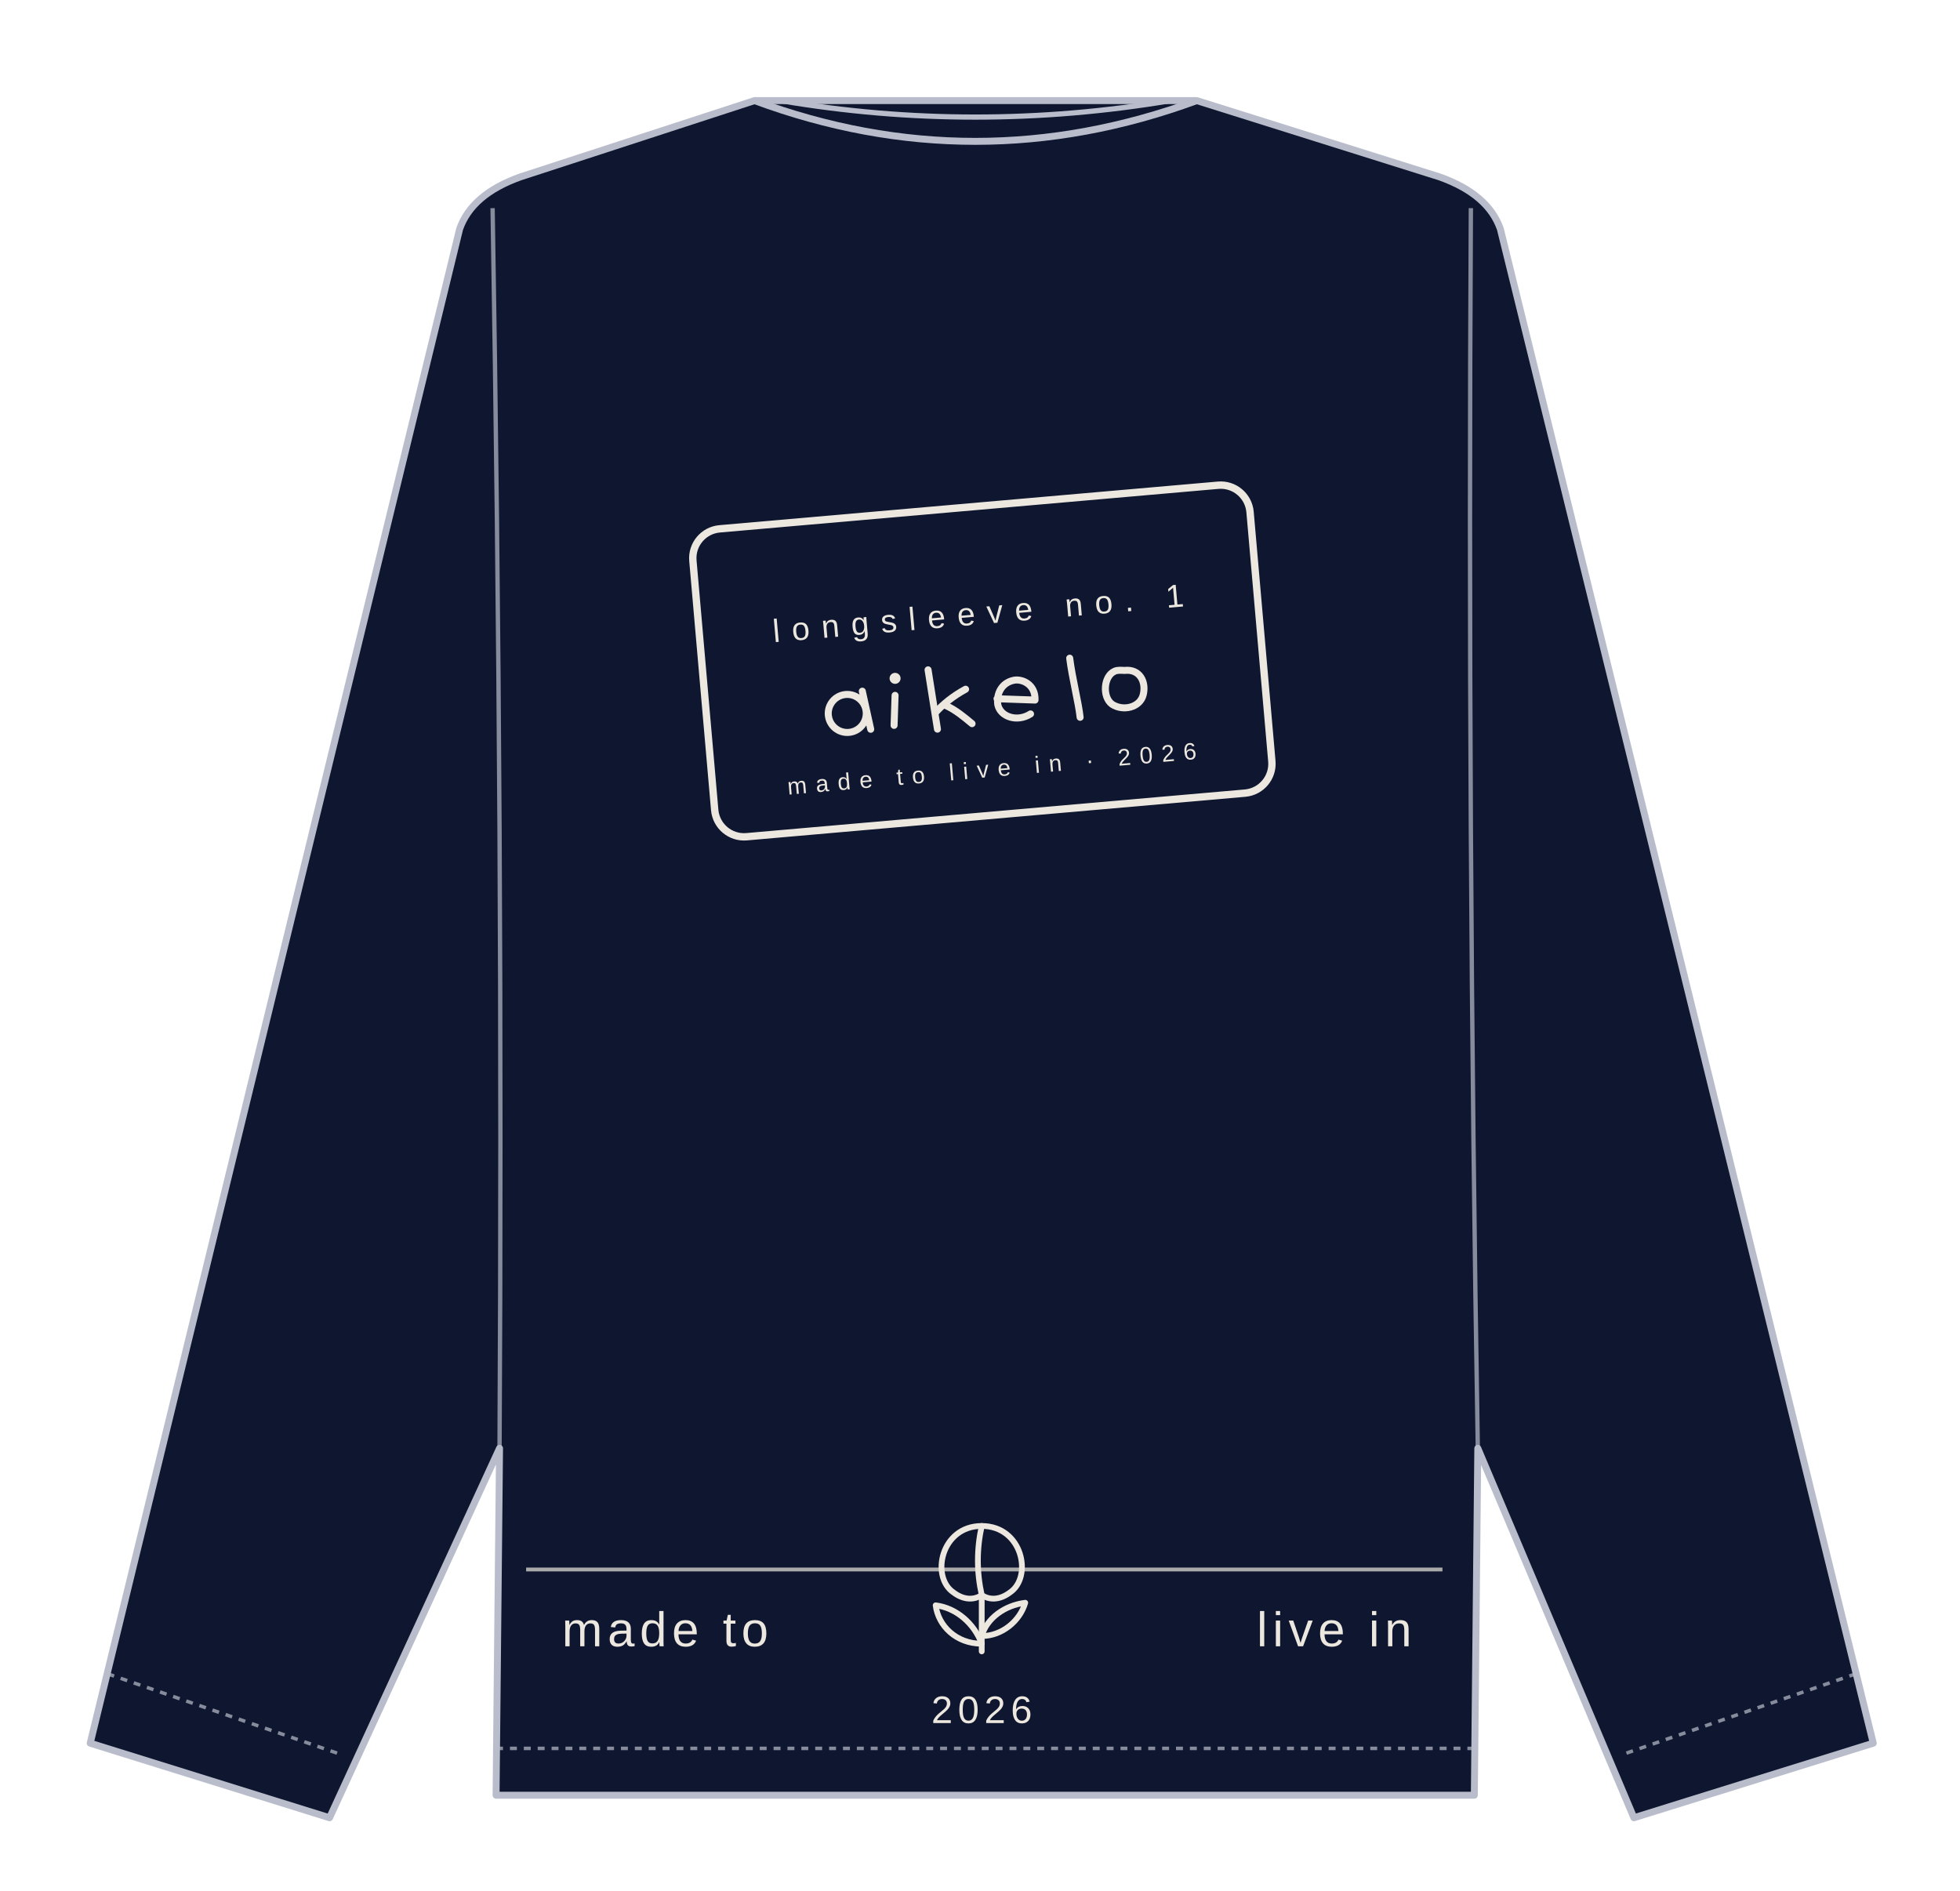
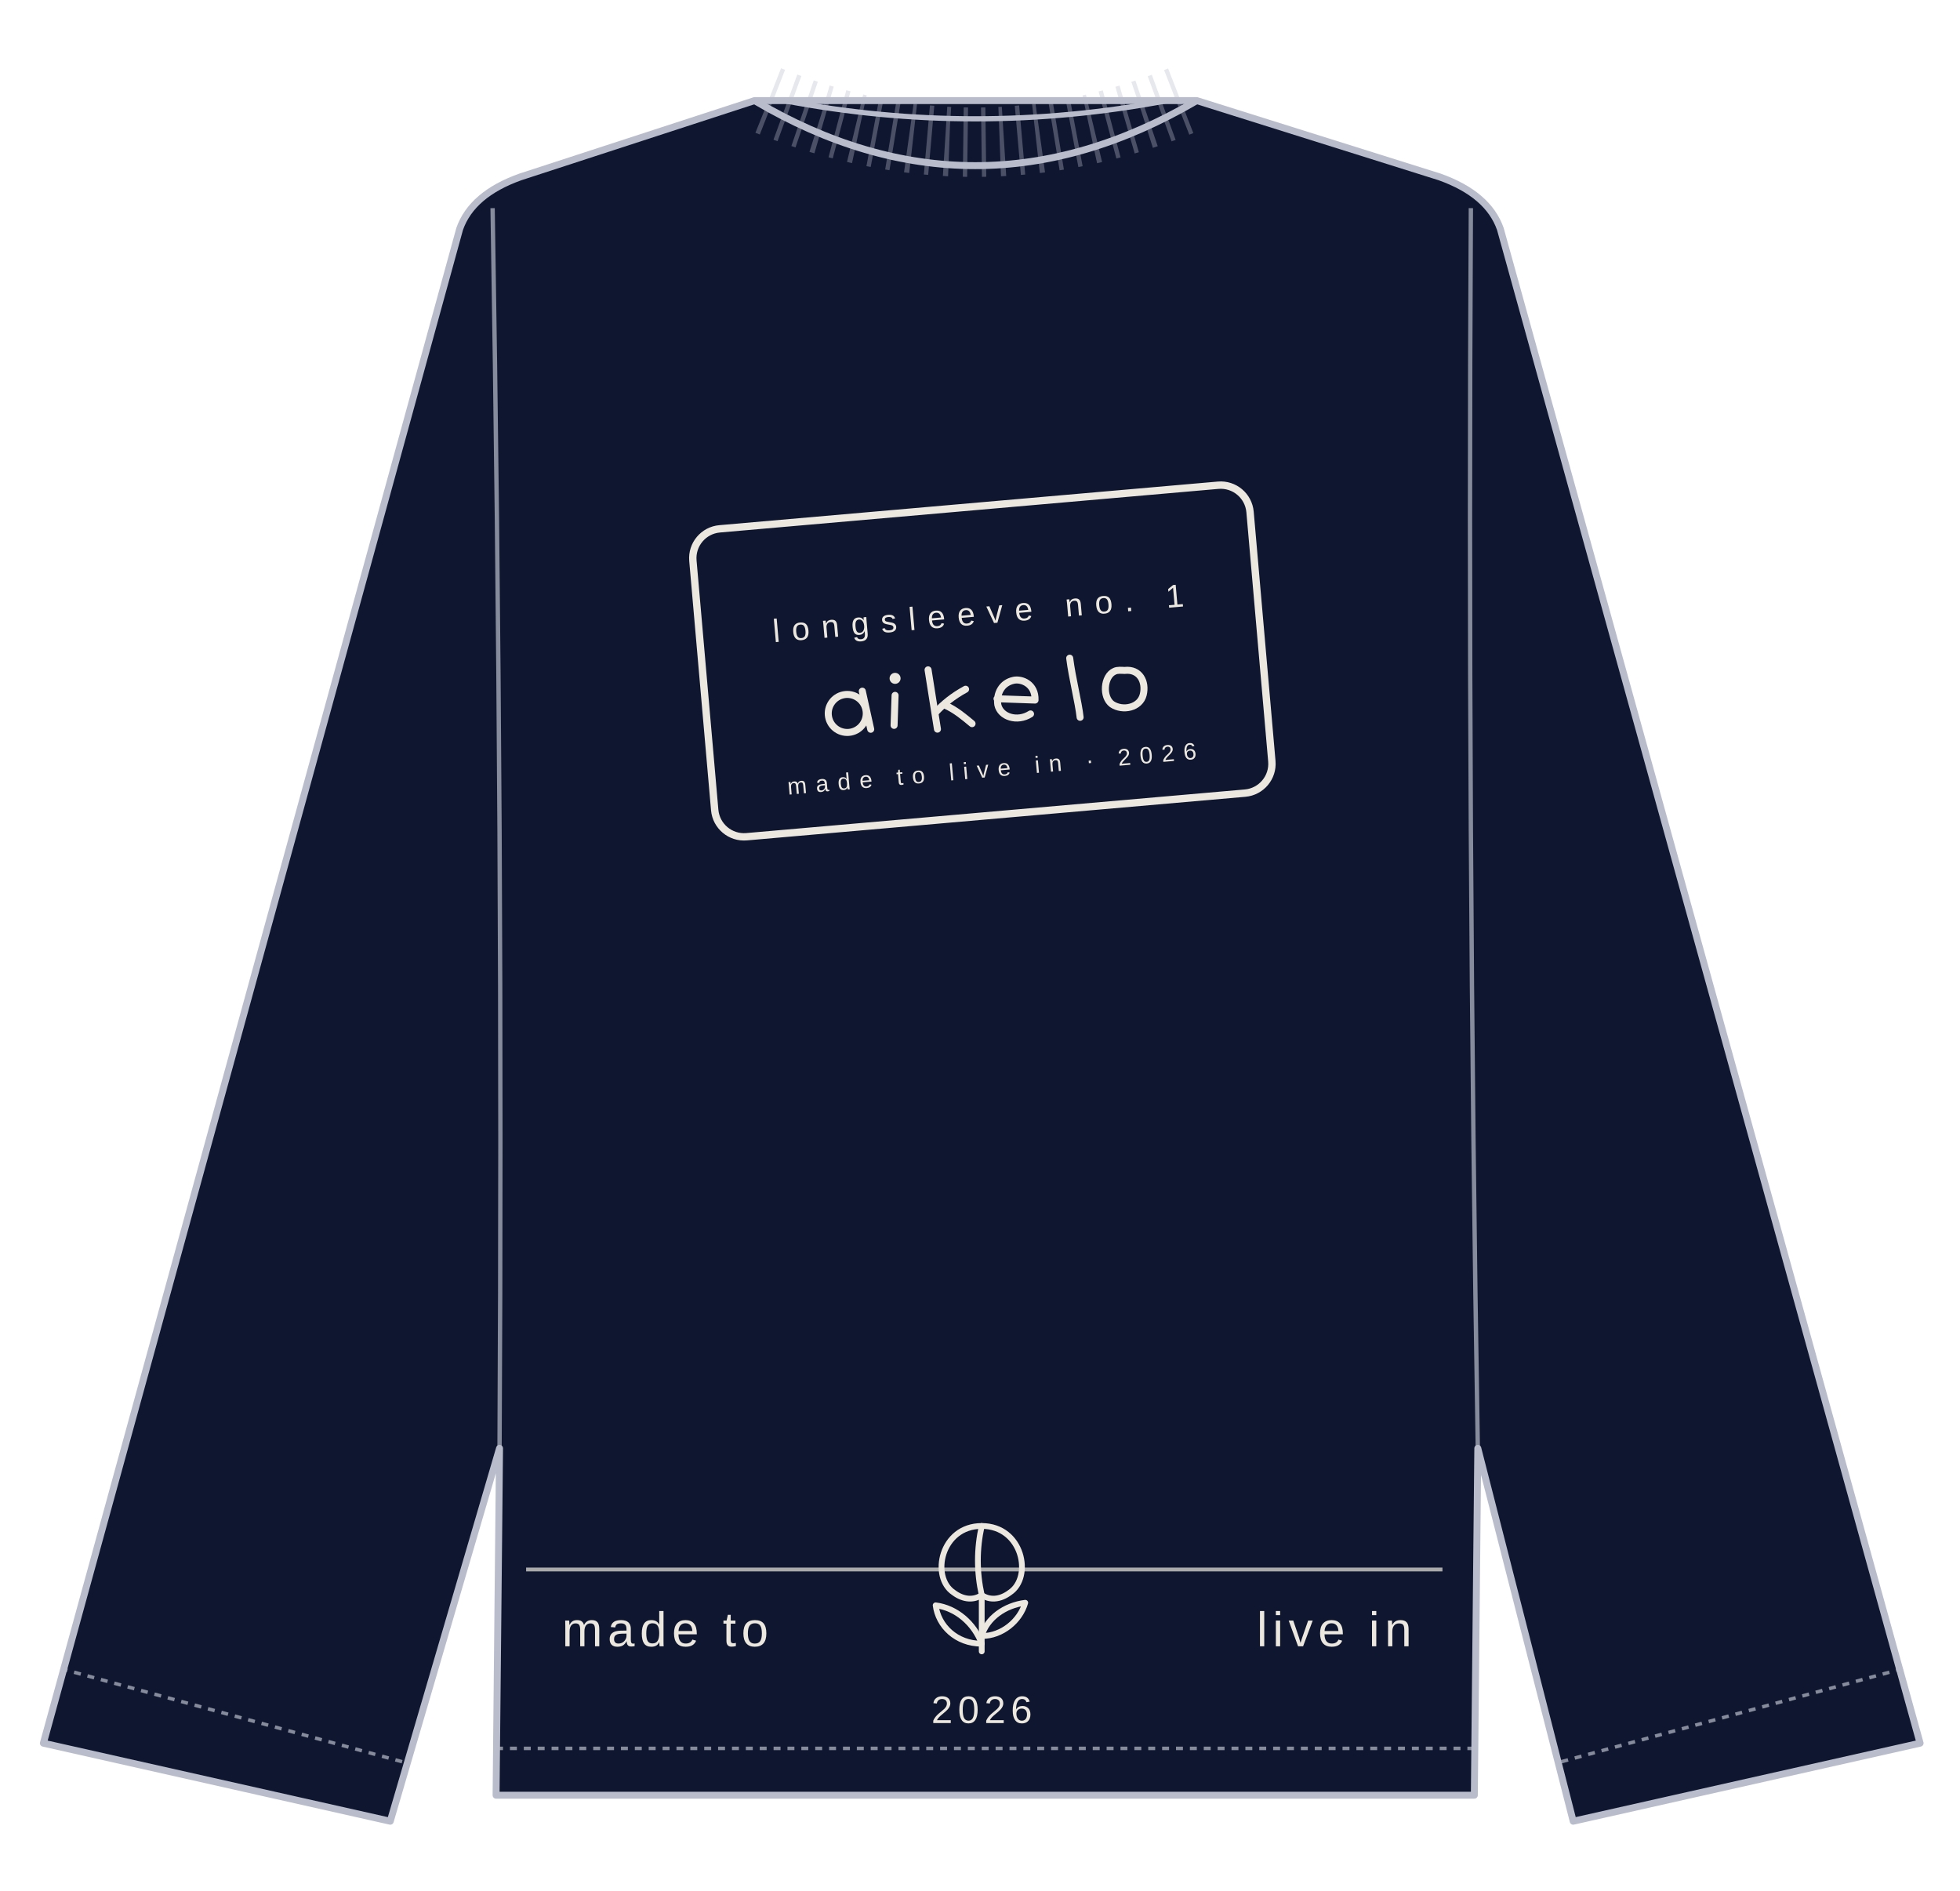
<svg xmlns="http://www.w3.org/2000/svg" viewBox="400 420 1130 1090">
-   <path d="M835,478 L700,522 Q672,532 665,552 L452,1425 L590,1468 L688,1255 L686,1455 L1250,1455 L1252,1255 L1342,1468 L1480,1425 L1265,552 Q1258,532 1230,522 L1090,478 Z" fill="#0F1630" stroke="#B9BDCB" stroke-width="4" stroke-linejoin="round" />
+   <path d="M835,478 L700,522 Q672,532 665,552 L425,1425 L625,1470 L688,1255 L686,1455 L1250,1455 L1252,1255 L1307,1470 L1507,1425 L1265,552 Q1258,532 1230,522 L1090,478 Z" fill="#0F1630" stroke="#B9BDCB" stroke-width="4" stroke-linejoin="round" />
  <path d="M684,540 Q690,900 688,1255 M1248,540 Q1246,900 1252,1255" fill="none" stroke="#B9BDCB" stroke-width="2.5" opacity=".7" />
-   <path d="M686,1428 L1250,1428 M462,1385 L598,1432 M1470,1385 L1334,1432" fill="none" stroke="#B9BDCB" stroke-width="2" stroke-dasharray="4 4" opacity=".7" />
-   <path d="M835,478 Q962,525 1090,478" fill="none" stroke="#B9BDCB" stroke-width="4" />
-   <path d="M850,478 Q962,497 1075,478" fill="none" stroke="#B9BDCB" stroke-width="3" />
+   <path d="M686,1428 L1250,1428 M435,1382 L633,1436 M1497,1382 L1299,1436" fill="none" stroke="#B9BDCB" stroke-width="2" stroke-dasharray="4 4" opacity=".7" />
+   <path d="M843,478 Q962,526 1081,478" fill="none" stroke="#B9BDCB" stroke-width="40" stroke-dasharray="2.5 8" opacity=".35" />
+   <path d="M835,478 Q962,553 1090,478" fill="none" stroke="#B9BDCB" stroke-width="4" />
+   <path d="M852,478 Q962,499 1073,478" fill="none" stroke="#B9BDCB" stroke-width="3" />
  <g transform="translate(484.92 466.00) scale(1.4757)">
    <g transform="translate(-19.0 -5.8) scale(1.15)">
      <g transform="rotate(-5 300 200)">
        <rect x="205" y="150" width="190" height="105" rx="10" fill="none" stroke="#ECE8DF" stroke-width="2.5" />
        <text x="300" y="190" text-anchor="middle" font-family="Jost, Futura, Arial, sans-serif" font-weight="400" font-size="11" letter-spacing="4" fill="#ECE8DF" opacity="1">longsleeve no. 1</text>
        <g transform="translate(243.2 207.0) rotate(-6) scale(0.17)" opacity="1" fill="none" stroke="#ECE8DF" stroke-width="14" stroke-linecap="round" stroke-linejoin="round">
          <circle cx="50" cy="60" r="38" />
          <path d="M88 22 L90 100" />
        </g>
        <g transform="translate(268.0 204.6) rotate(5) scale(0.17)" opacity="1" fill="none" stroke="#ECE8DF" stroke-width="14" stroke-linecap="round" stroke-linejoin="round">
          <path d="M12 40 L10 100" />
          <circle cx="12" cy="6" r="11" fill="#ECE8DF" stroke="none" />
        </g>
        <g transform="translate(279.9 207.4) rotate(-4) scale(0.17)" opacity="1" fill="none" stroke="#ECE8DF" stroke-width="14" stroke-linecap="round" stroke-linejoin="round">
          <path d="M10 -20 L10 100" />
          <path d="M78 30 C50 40 30 52 12 66" />
          <path d="M34 56 C52 68 66 84 80 100" />
        </g>
        <g transform="translate(303.1 205.0) rotate(7) scale(0.17)" opacity="1" fill="none" stroke="#ECE8DF" stroke-width="14" stroke-linecap="round" stroke-linejoin="round">
          <path d="M12 62 H88 C88 30 60 20 44 24 C20 30 10 52 14 74 C20 98 54 108 80 90" />
        </g>
        <g transform="translate(327.9 207.7) rotate(-5) scale(0.17)" opacity="1" fill="none" stroke="#ECE8DF" stroke-width="14" stroke-linecap="round" stroke-linejoin="round">
          <path d="M12 -20 C10 20 14 70 12 100" />
        </g>
        <g transform="translate(339.8 205.3) rotate(6) scale(0.17)" opacity="1" fill="none" stroke="#ECE8DF" stroke-width="14" stroke-linecap="round" stroke-linejoin="round">
          <path d="M50 22 C80 18 94 44 88 70 C82 96 48 104 26 90 C6 76 8 34 30 24 C36 21 44 22 50 22Z" />
        </g>
        <text x="300" y="242" text-anchor="middle" font-family="Jost, Futura, Arial, sans-serif" font-weight="300" font-size="8" letter-spacing="3" fill="#ECE8DF" opacity="1">made to live in · 2026</text>
      </g>
    </g>
    <path d="M148 582 H506" stroke="#ECE8DF" stroke-width="1.5" opacity="0.7" />
    <text x="162" y="612" text-anchor="start" font-family="Jost, Futura, Arial, sans-serif" font-weight="300" font-size="19" letter-spacing="2" fill="#ECE8DF" opacity="1">made to</text>
    <text x="494" y="612" text-anchor="end" font-family="Jost, Futura, Arial, sans-serif" font-weight="300" font-size="19" letter-spacing="2" fill="#ECE8DF" opacity="1">live in</text>
    <g transform="translate(231.0 415.0) scale(0.5)">
      <g fill="none" stroke="#ECE8DF" stroke-width="4.5" stroke-linecap="round" stroke-linejoin="round">
        <path d="M190 300 C158 300 150 340 168 352 C176 358 184 358 190 354 C196 358 204 358 212 352 C230 340 222 300 190 300 Z" />
        <path d="M190 300 C186 318 186 336 190 354" />
        <path d="M190 358 V398" />
        <path d="M190 392 C170 392 156 378 154 362 C170 364 184 376 190 392" />
        <path d="M190 386 C206 386 220 374 224 360 C208 362 194 372 190 386" />
      </g>
    </g>
    <text x="326" y="642" text-anchor="middle" font-family="Jost, Futura, Arial, sans-serif" font-weight="300" font-size="15" letter-spacing="2" fill="#ECE8DF" opacity="1">2026</text>
  </g>
</svg>
